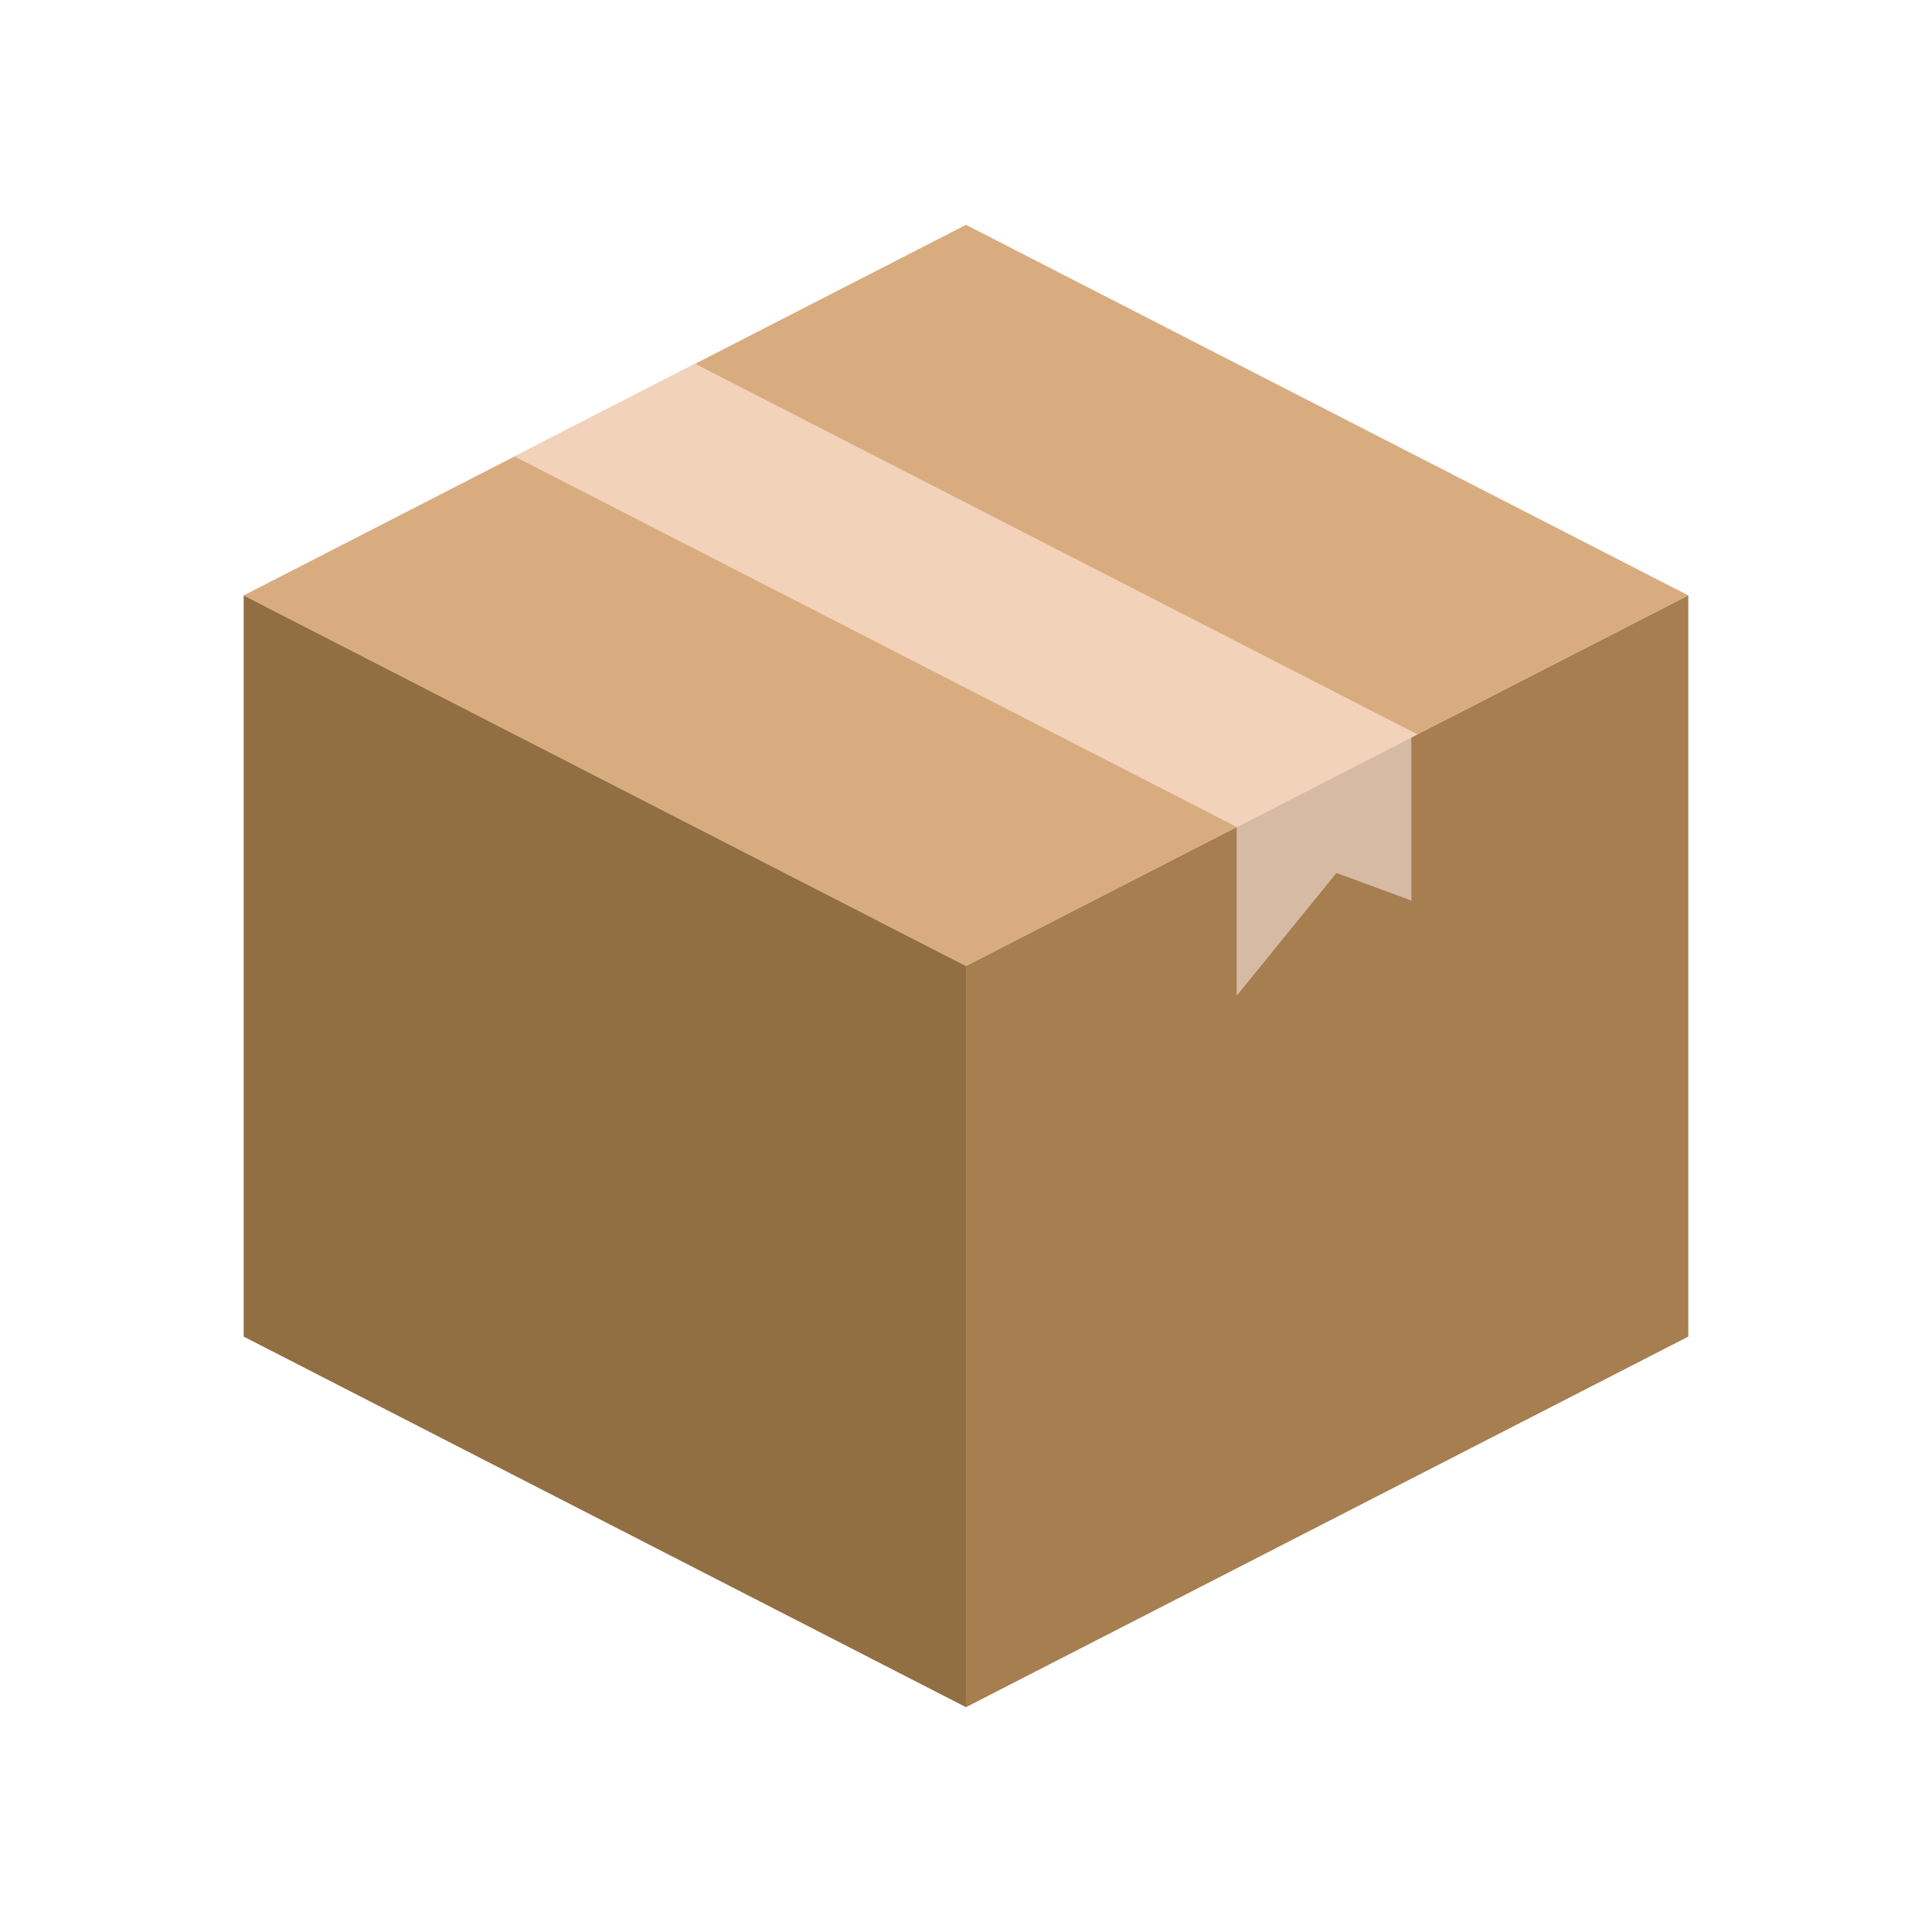
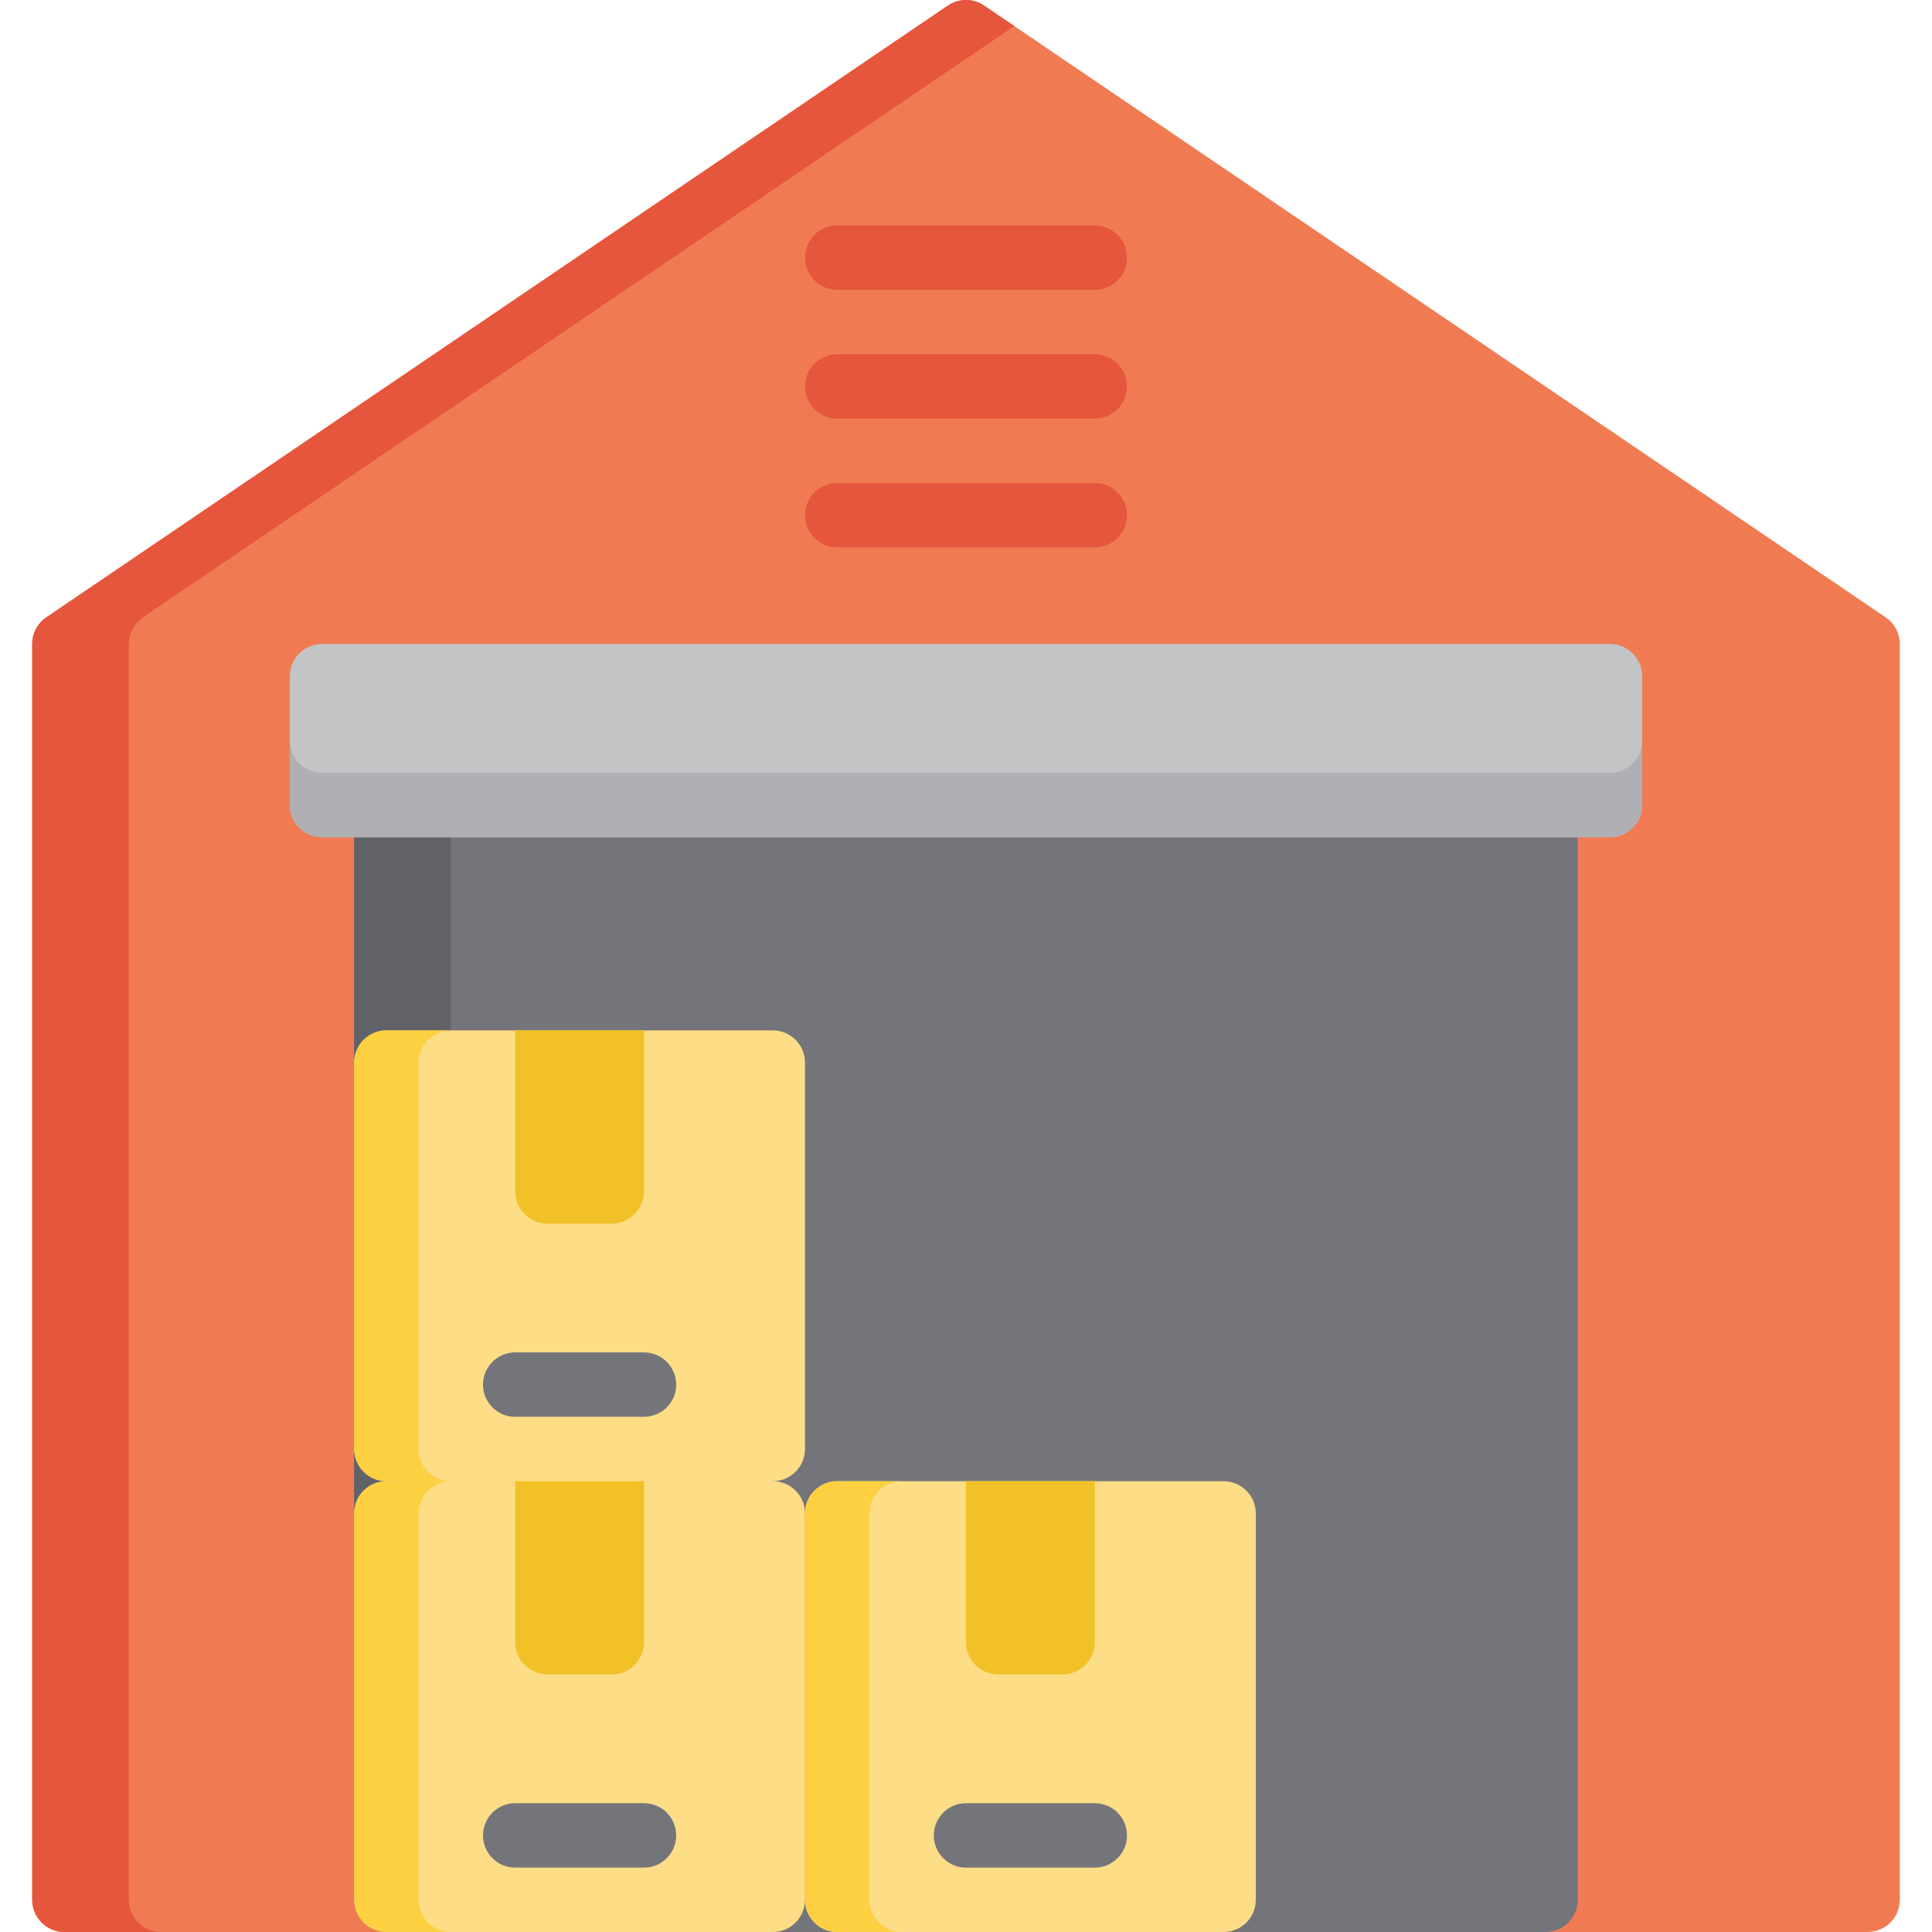
- <svg xmlns="http://www.w3.org/2000/svg" id="Layer_3" data-name="Layer 3" viewBox="0 0 128 128">
-   <polygon points="64 14.895 87.928 27.171 111.855 39.447 87.928 51.724 64 64 40.072 51.724 16.145 39.447 40.072 27.171 64 14.895" style="fill:#d9ac80;fill-rule:evenodd" />
-   <polygon points="93.91 59.805 93.91 48.655 81.946 54.792 81.946 65.943 88.542 57.824 93.91 59.805" style="fill:#d7baa4;fill-rule:evenodd" />
-   <polygon points="64 64 64 113.105 111.855 88.553 111.855 39.448 93.91 48.655 93.507 48.862 93.507 59.656 88.542 57.824 81.946 65.943 81.946 54.792 64 64" style="fill:#a67e4f;fill-rule:evenodd" />
-   <polygon points="64 113.105 64 64 40.072 51.724 16.145 39.448 16.145 88.553 64 113.105" style="fill:#926e43;fill-rule:evenodd" />
-   <polygon points="34.091 30.24 81.946 54.792 93.507 48.862 93.91 48.655 46.054 24.102 40.072 27.171 34.091 30.24" style="fill:#f2d3ba;fill-rule:evenodd" />
+ <svg xmlns="http://www.w3.org/2000/svg" height="800px" width="800px" version="1.1" id="Layer_1" viewBox="0 0 512 512" xml:space="preserve">
+   <path style="fill:#F07B52;" d="M499.725,163.607L260.792,1.473c-2.893-1.963-6.69-1.964-9.583,0L12.275,163.607  c-2.34,1.587-3.742,4.231-3.742,7.06v332.8c0,4.713,3.821,8.533,8.533,8.533h477.867c4.713,0,8.533-3.821,8.533-8.533v-332.8  C503.467,167.838,502.066,165.194,499.725,163.607z" />
+   <path style="fill:#E5563C;" d="M34.134,503.467v-332.8c0-2.829,1.402-5.473,3.742-7.061L268.8,6.907l-8.009-5.435  c-2.893-1.963-6.69-1.964-9.583,0L12.275,163.606c-2.34,1.588-3.742,4.233-3.742,7.061v332.8c0,4.713,3.821,8.533,8.533,8.533h25.6  C37.954,512,34.134,508.181,34.134,503.467z" />
+   <path style="fill:#74757B;" d="M409.6,204.8H102.4c-4.713,0-8.533,3.821-8.533,8.533v290.133c0,4.713,3.821,8.533,8.533,8.533h307.2  c4.713,0,8.533-3.821,8.533-8.533V213.334C418.134,208.621,414.313,204.8,409.6,204.8z" />
+   <path style="fill:#606268;" d="M102.4,204.8c-4.713,0-8.533,3.821-8.533,8.533v290.133c0,4.713,3.821,8.533,8.533,8.533h17.067  V204.8H102.4z" />
+   <path style="fill:#C3C4C6;" d="M426.667,170.667H85.334c-4.713,0-8.533,3.821-8.533,8.533v34.133c0,4.713,3.821,8.533,8.533,8.533  h341.333c4.713,0,8.533-3.821,8.533-8.533V179.2C435.2,174.488,431.379,170.667,426.667,170.667z" />
+   <path style="fill:#AFB0B4;" d="M426.667,204.8H85.334c-4.713,0-8.533-3.821-8.533-8.533v17.067c0,4.713,3.821,8.533,8.533,8.533  h341.333c4.713,0,8.533-3.821,8.533-8.533v-17.067C435.2,200.981,431.379,204.8,426.667,204.8z" />
+   <g>
+     <path style="fill:#E5563C;" d="M290.134,76.8h-68.267c-4.713,0-8.533-3.821-8.533-8.533c0-4.713,3.821-8.533,8.533-8.533h68.267   c4.713,0,8.533,3.821,8.533,8.533C298.667,72.98,294.846,76.8,290.134,76.8z" />
+     <path style="fill:#E5563C;" d="M290.134,110.934h-68.267c-4.713,0-8.533-3.821-8.533-8.533s3.821-8.533,8.533-8.533h68.267   c4.713,0,8.533,3.821,8.533,8.533S294.846,110.934,290.134,110.934z" />
+     <path style="fill:#E5563C;" d="M290.134,145.067h-68.267c-4.713,0-8.533-3.821-8.533-8.533c0-4.713,3.821-8.533,8.533-8.533h68.267   c4.713,0,8.533,3.821,8.533,8.533C298.667,141.246,294.846,145.067,290.134,145.067z" />
+   </g>
+   <g>
+     <path style="fill:#FDDD85;" d="M204.8,273.067H102.4c-4.713,0-8.533,3.821-8.533,8.533V384c0,4.713,3.821,8.533,8.533,8.533   l51.2,8.533l51.2-8.533c4.713,0,8.533-3.821,8.533-8.533V281.6C213.334,276.888,209.514,273.067,204.8,273.067z" />
+     <path style="fill:#FDDD85;" d="M204.8,392.534H102.4c-4.713,0-8.533,3.821-8.533,8.533v102.4c0,4.713,3.821,8.533,8.533,8.533   h102.4c4.713,0,8.533-3.821,8.533-8.533v-102.4C213.334,396.355,209.514,392.534,204.8,392.534z" />
+   </g>
+   <path style="fill:#FDD042;" d="M110.934,503.467v-102.4c0-4.713,3.821-8.533,8.533-8.533H102.4c-4.713,0-8.533,3.821-8.533,8.533  v102.4c0,4.713,3.821,8.533,8.533,8.533h17.067C114.754,512,110.934,508.181,110.934,503.467z" />
+   <path style="fill:#F2C127;" d="M170.667,392.534h-34.133V435.2c0,4.713,3.821,8.533,8.533,8.533h17.067  c4.713,0,8.533-3.821,8.533-8.533V392.534z" />
+   <path style="fill:#74757B;" d="M170.667,494.934h-34.133c-4.713,0-8.533-3.821-8.533-8.533s3.821-8.533,8.533-8.533h34.133  c4.713,0,8.533,3.821,8.533,8.533S175.38,494.934,170.667,494.934z" />
+   <path style="fill:#FDD042;" d="M110.934,384V281.6c0-4.713,3.821-8.533,8.533-8.533H102.4c-4.713,0-8.533,3.821-8.533,8.533V384  c0,4.713,3.821,8.533,8.533,8.533h17.067C114.754,392.534,110.934,388.714,110.934,384z" />
+   <path style="fill:#F2C127;" d="M170.667,273.067h-34.133v42.667c0,4.713,3.821,8.533,8.533,8.533h17.067  c4.713,0,8.533-3.821,8.533-8.533V273.067z" />
+   <path style="fill:#74757B;" d="M170.667,375.467h-34.133c-4.713,0-8.533-3.821-8.533-8.533s3.821-8.533,8.533-8.533h34.133  c4.713,0,8.533,3.821,8.533,8.533S175.38,375.467,170.667,375.467z" />
+   <path style="fill:#FDDD85;" d="M324.267,392.534h-102.4c-4.713,0-8.533,3.821-8.533,8.533v102.4c0,4.713,3.821,8.533,8.533,8.533  h102.4c4.713,0,8.533-3.821,8.533-8.533v-102.4C332.8,396.355,328.98,392.534,324.267,392.534z" />
+   <path style="fill:#FDD042;" d="M230.4,503.467v-102.4c0-4.713,3.821-8.533,8.533-8.533h-17.067c-4.713,0-8.533,3.821-8.533,8.533  v102.4c0,4.713,3.821,8.533,8.533,8.533h17.067C234.221,512,230.4,508.181,230.4,503.467z" />
+   <path style="fill:#F2C127;" d="M290.134,392.534H256V435.2c0,4.713,3.821,8.533,8.533,8.533H281.6c4.713,0,8.533-3.821,8.533-8.533  V392.534z" />
+   <path style="fill:#74757B;" d="M290.134,494.934H256c-4.713,0-8.533-3.821-8.533-8.533s3.821-8.533,8.533-8.533h34.133  c4.713,0,8.533,3.821,8.533,8.533S294.846,494.934,290.134,494.934z" />
</svg>
